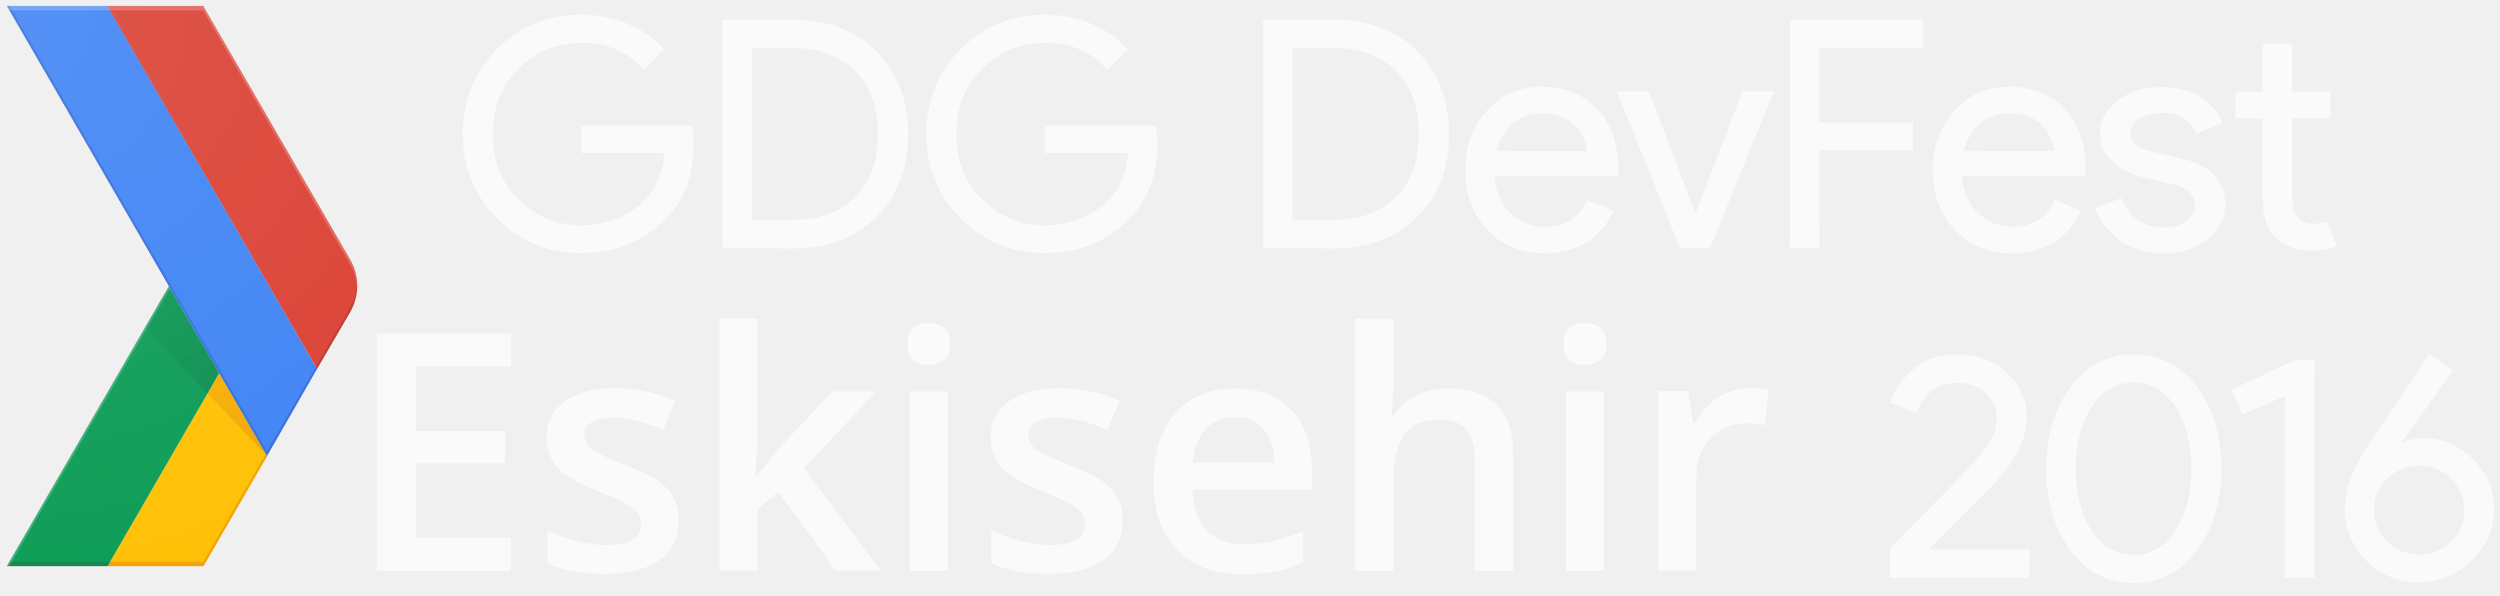
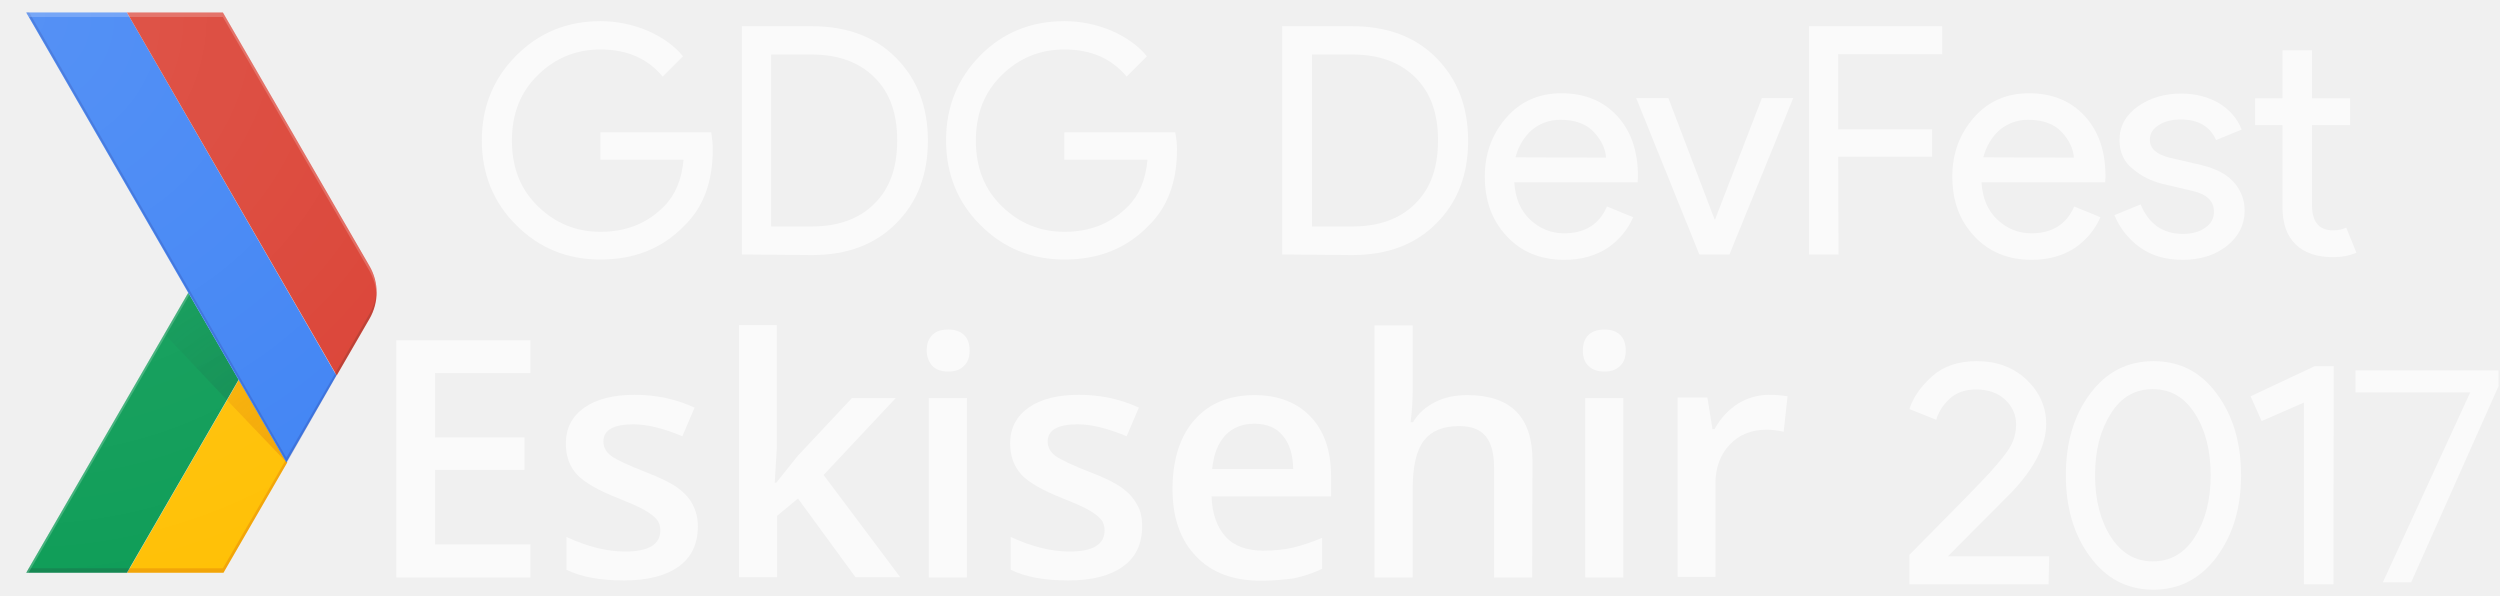
- <svg xmlns="http://www.w3.org/2000/svg" version="1.1" id="Layer_4" x="0px" y="0px" viewBox="114 297 839 200" style="enable-background:new 114 297 839 200;" xml:space="preserve">
+ <svg xmlns="http://www.w3.org/2000/svg" version="1.1" id="Layer_4" x="0px" y="0px" viewBox="207 -0.6 839 200" style="enable-background:new 207 -0.6 839 200;" xml:space="preserve">
  <style type="text/css">
	.st0{fill:none;}
	.st1{fill:#FFC107;}
	.st2{fill:#0F9D58;}
	.st3{opacity:0.2;fill:#BF360C;enable-background:new    ;}
	.st4{opacity:0.2;fill:#263238;enable-background:new    ;}
	.st5{opacity:0.2;fill:#FFFFFF;enable-background:new    ;}
	.st6{fill:url(#XMLID_3_);}
	.st7{fill:url(#XMLID_5_);}
	.st8{fill:#4285F4;}
	.st9{fill:#DB4437;}
	.st10{opacity:0.2;fill:#1A237E;enable-background:new    ;}
	.st11{opacity:0.2;fill:#3E2723;enable-background:new    ;}
	.st12{fill:url(#XMLID_6_);}
	.st13{fill:#FAFAFA;}
+ 	.st14{enable-background:new    ;}
</style>
  <g id="XMLID_60_">
    <g id="XMLID_61_">
      <g id="XMLID_62_">
-         <path id="XMLID_106_" class="st0" d="M231.5,384.1L182.2,299h-65.9l54.3,94l-54.3,94h65.9l49.3-85.2     C234.6,396.4,234.6,389.6,231.5,384.1z" />
-         <path id="XMLID_105_" class="st1" d="M203.2,449.2l-15.6-27L150.1,487h32.2l21.4-37L203.2,449.2z" />
-         <path id="XMLID_104_" class="st0" d="M231.5,384.1L182.2,299h-65.9l54.3,94l-54.3,94h65.9l49.3-85.2     C234.6,396.4,234.6,389.6,231.5,384.1z" />
-         <path id="XMLID_103_" class="st2" d="M170.7,393l16.9,29.2L150.1,487h-33.8L170.7,393z" />
-         <path id="XMLID_102_" class="st0" d="M231.5,384.1L182.2,299h-65.9l54.3,94l-54.3,94h65.9l49.3-85.2     C234.6,396.4,234.6,389.6,231.5,384.1z" />
-         <path id="XMLID_101_" class="st3" d="M182.2,485.5h-31.3l-0.8,1.5h32.2l21.4-37l-0.5-0.8L182.2,485.5z" />
-         <path id="XMLID_100_" class="st0" d="M231.5,384.1L182.2,299h-65.9l54.3,94l-54.3,94h65.9l49.3-85.2     C234.6,396.4,234.6,389.6,231.5,384.1z" />
-         <path id="XMLID_99_" class="st4" d="M117.2,485.5l-0.8,1.5h33.8l0.8-1.5H117.2z" />
-         <path id="XMLID_98_" class="st0" d="M231.5,384.1L182.2,299h-65.9l54.3,94l-54.3,94h65.9l49.3-85.2     C234.6,396.4,234.6,389.6,231.5,384.1z" />
-         <path id="XMLID_96_" class="st5" d="M116.3,487h0.8l54-93.3l-0.5-0.8L116.3,487z" />
-         <path id="XMLID_94_" class="st0" d="M231.5,384.1L182.2,299h-65.9l54.3,94l-54.3,94h65.9l49.3-85.2     C234.6,396.4,234.6,389.6,231.5,384.1z" />
-         <radialGradient id="XMLID_3_" cx="203.402" cy="2422.106" r="65.025" gradientTransform="matrix(1 0 0 -1 0 2871.46)" gradientUnits="userSpaceOnUse">
+         <path id="XMLID_106_" class="st0" d="M331,88.7L281.8,3.6h-65.9l54.3,94l-54.3,94h65.9l49.3-85.2C334.1,101,334.1,94.2,331,88.7z     " />
+         <path id="XMLID_105_" class="st1" d="M302.8,153.8l-15.6-27l-37.5,64.8H282l21.4-37L302.8,153.8z" />
+         <path id="XMLID_104_" class="st0" d="M331,88.7L281.8,3.6h-65.9l54.3,94l-54.3,94h65.9l49.3-85.2C334.1,101,334.1,94.2,331,88.7z     " />
+         <path id="XMLID_103_" class="st2" d="M270.2,97.6l16.9,29.2l-37.5,64.8h-33.8L270.2,97.6z" />
+         <path id="XMLID_102_" class="st0" d="M331,88.7L281.8,3.6h-65.9l54.3,94l-54.3,94h65.9l49.3-85.2C334.1,101,334.1,94.2,331,88.7z     " />
+         <path id="XMLID_101_" class="st3" d="M281.8,190.1h-31.3l-0.8,1.5H282l21.4-37l-0.5-0.8L281.8,190.1z" />
+         <path id="XMLID_100_" class="st0" d="M331,88.7L281.8,3.6h-65.9l54.3,94l-54.3,94h65.9l49.3-85.2C334.1,101,334.1,94.2,331,88.7z     " />
+         <path id="XMLID_99_" class="st4" d="M216.8,190.1l-0.8,1.5h33.8l0.8-1.5H216.8z" />
+         <path id="XMLID_98_" class="st0" d="M331,88.7L281.8,3.6h-65.9l54.3,94l-54.3,94h65.9l49.3-85.2C334.1,101,334.1,94.2,331,88.7z" />
+         <path id="XMLID_96_" class="st5" d="M215.8,191.6h0.8l54-93.3l-0.5-0.8L215.8,191.6z" />
+         <path id="XMLID_94_" class="st0" d="M331,88.7L281.8,3.6h-65.9l54.3,94l-54.3,94h65.9l49.3-85.2C334.1,101,334.1,94.2,331,88.7z" />
+         <radialGradient id="XMLID_3_" cx="302.952" cy="-2520.796" r="65.025" gradientTransform="matrix(1 0 0 1 0 2674.75)" gradientUnits="userSpaceOnUse">
          <stop offset="0" style="stop-color:#BF360C;stop-opacity:0.2" />
          <stop offset="1" style="stop-color:#BF360C;stop-opacity:2.000000e-02" />
        </radialGradient>
-         <path id="XMLID_92_" class="st6" d="M203.7,450l-16.1-27.7l-3.9,6.8L203.7,450z" />
-         <path id="XMLID_90_" class="st0" d="M231.5,384.1L182.2,299h-65.9l54.3,94l-54.3,94h65.9l49.3-85.2     C234.6,396.4,234.6,389.6,231.5,384.1z" />
-         <radialGradient id="XMLID_5_" cx="203.217" cy="2421.694" r="65.553" gradientTransform="matrix(1 0 0 -1 0 2871.46)" gradientUnits="userSpaceOnUse">
+         <path id="XMLID_92_" class="st6" d="M303.2,154.6l-16.1-27.7l-3.9,6.8L303.2,154.6z" />
+         <path id="XMLID_90_" class="st0" d="M331,88.7L281.8,3.6h-65.9l54.3,94l-54.3,94h65.9l49.3-85.2C334.1,101,334.1,94.2,331,88.7z" />
+         <radialGradient id="XMLID_5_" cx="302.767" cy="-2520.384" r="65.553" gradientTransform="matrix(1 0 0 1 0 2674.75)" gradientUnits="userSpaceOnUse">
          <stop offset="0" style="stop-color:#263238;stop-opacity:0.2" />
          <stop offset="1" style="stop-color:#263238;stop-opacity:2.000000e-02" />
        </radialGradient>
-         <path id="XMLID_89_" class="st7" d="M183.6,429l3.9-6.8L170.7,393l-8,13.9L183.6,429z" />
-         <path id="XMLID_88_" class="st0" d="M231.5,384.1L182.2,299h-65.9l54.3,94l-54.3,94h65.9l49.3-85.2     C234.6,396.4,234.6,389.6,231.5,384.1z" />
+         <path id="XMLID_89_" class="st7" d="M283.1,133.6l3.9-6.8l-16.8-29.2l-8,13.9L283.1,133.6z" />
+         <path id="XMLID_88_" class="st0" d="M331,88.7L281.8,3.6h-65.9l54.3,94l-54.3,94h65.9l49.3-85.2C334.1,101,334.1,94.2,331,88.7z" />
        <g id="XMLID_85_">
          <g id="XMLID_86_">
-             <path id="XMLID_87_" class="st8" d="M150.1,299h-33.8l87.3,151l16.8-29.2L150.1,299z" />
+             <path id="XMLID_87_" class="st8" d="M249.6,3.6h-33.8l87.3,151l16.8-29.2L249.6,3.6z" />
          </g>
        </g>
-         <path id="XMLID_84_" class="st0" d="M231.5,384.1L182.2,299h-65.9l54.3,94l-54.3,94h65.9l49.3-85.2     C234.6,396.4,234.6,389.6,231.5,384.1z" />
-         <path id="XMLID_83_" class="st9" d="M231.5,401.8c3.2-5.5,3.2-12.2,0-17.7L182.2,299h-32.2l70.4,121.8L231.5,401.8z" />
-         <path id="XMLID_82_" class="st0" d="M231.5,384.1L182.2,299h-65.9l54.3,94l-54.3,94h65.9l49.3-85.2     C234.6,396.4,234.6,389.6,231.5,384.1z" />
-         <path id="XMLID_71_" class="st10" d="M220.5,420.7l-0.4-0.8l-16.5,28.5L117.2,299h-0.8l87.3,151L220.5,420.7z" />
-         <path id="XMLID_69_" class="st0" d="M231.5,384.1L182.2,299h-65.9l54.3,94l-54.3,94h65.9l49.3-85.2     C234.6,396.4,234.6,389.6,231.5,384.1z" />
-         <path id="XMLID_67_" class="st5" d="M182.2,300.5l49.3,85.2c1.4,2.5,2.2,5.3,2.4,8.1c0.1-3.3-0.7-6.6-2.4-9.6L182.2,299h-65.9     l0.8,1.5H182.2z" />
-         <path id="XMLID_66_" class="st0" d="M231.5,384.1L182.2,299h-65.9l54.3,94l-54.3,94h65.9l49.3-85.2     C234.6,396.4,234.6,389.6,231.5,384.1z" />
-         <path id="XMLID_65_" class="st11" d="M220.5,420.7l10.9-18.9c1.7-2.9,2.4-6.3,2.4-9.6c-0.1,2.8-0.8,5.5-2.4,8.1L220,420     L220.5,420.7z" />
-         <path id="XMLID_64_" class="st0" d="M231.5,384.1L182.2,299h-65.9l54.3,94l-54.3,94h65.9l49.3-85.2     C234.6,396.4,234.6,389.6,231.5,384.1z" />
-         <radialGradient id="XMLID_6_" cx="114.852" cy="2571.029" r="197.366" gradientTransform="matrix(1 0 0 -1 0 2871.46)" gradientUnits="userSpaceOnUse">
+         <path id="XMLID_84_" class="st0" d="M331,88.7L281.8,3.6h-65.9l54.3,94l-54.3,94h65.9l49.3-85.2C334.1,101,334.1,94.2,331,88.7z" />
+         <path id="XMLID_83_" class="st9" d="M331,106.4c3.2-5.5,3.2-12.2,0-17.7L281.8,3.6h-32.2L320,125.4L331,106.4z" />
+         <path id="XMLID_82_" class="st0" d="M331,88.7L281.8,3.6h-65.9l54.3,94l-54.3,94h65.9l49.3-85.2C334.1,101,334.1,94.2,331,88.7z" />
+         <path id="XMLID_71_" class="st10" d="M320,125.3l-0.4-0.8L303.1,153L216.8,3.6H216l87.3,151L320,125.3z" />
+         <path id="XMLID_69_" class="st0" d="M331,88.7L281.8,3.6h-65.9l54.3,94l-54.3,94h65.9l49.3-85.2C334.1,101,334.1,94.2,331,88.7z" />
+         <path id="XMLID_67_" class="st5" d="M281.8,5.1L331,90.3c1.4,2.5,2.2,5.3,2.4,8.1c0.1-3.3-0.7-6.6-2.4-9.6L281.8,3.6h-65.9     l0.8,1.5H281.8L281.8,5.1z" />
+         <path id="XMLID_66_" class="st0" d="M331,88.7L281.8,3.6h-65.9l54.3,94l-54.3,94h65.9l49.3-85.2C334.1,101,334.1,94.2,331,88.7z" />
+         <path id="XMLID_65_" class="st11" d="M320,125.3l10.9-18.9c1.7-2.9,2.4-6.3,2.4-9.6c-0.1,2.8-0.8,5.5-2.4,8.1l-11.4,19.7     L320,125.3z" />
+         <path id="XMLID_64_" class="st0" d="M331,88.7L281.8,3.6h-65.9l54.3,94l-54.3,94h65.9l49.3-85.2C334.1,101,334.1,94.2,331,88.7z" />
+         <radialGradient id="XMLID_6_" cx="214.402" cy="-2669.719" r="197.366" gradientTransform="matrix(1 0 0 1 0 2674.75)" gradientUnits="userSpaceOnUse">
          <stop offset="0" style="stop-color:#FFFFFF;stop-opacity:0.1" />
          <stop offset="1" style="stop-color:#FFFFFF;stop-opacity:0" />
        </radialGradient>
-         <path id="XMLID_63_" class="st12" d="M231.5,384.1L182.2,299h-65.9l54.3,94l-54.3,94h65.9l49.3-85.2     C234.6,396.4,234.6,389.6,231.5,384.1z" />
+         <path id="XMLID_63_" class="st12" d="M331,88.7L281.8,3.6h-65.9l54.3,94l-54.3,94h65.9l49.3-85.2C334.1,101,334.1,94.2,331,88.7z     " />
      </g>
    </g>
  </g>
  <g id="XMLID_7_">
-     <path id="XMLID_2_" class="st13" d="M346.8,345c0,10.7-3.1,19.3-9.5,25.5c-7.2,7.5-16.6,11.4-28.2,11.4c-11.1,0-20.5-3.8-28.2-11.5   c-7.7-7.6-11.6-17.2-11.6-28.5c0-11.3,3.9-20.8,11.6-28.5s17.1-11.5,28.2-11.5c5.5,0,10.8,1.1,15.8,3.2c5,2.2,9,5,11.9,8.6   l-6.8,6.8c-5.1-6.1-12-9.1-20.9-9.1c-8,0-15.1,2.8-20.9,8.5c-5.9,5.7-8.8,13-8.8,22.1c0,9.1,2.9,16.4,8.8,22.1   c5.9,5.7,12.8,8.5,20.9,8.5c8.6,0,15.7-2.8,21.4-8.6c3.7-3.7,5.9-8.9,6.5-15.6h-27.9v-9.2h37.2C346.6,341.2,346.8,343.1,346.8,345   L346.8,345z" />
-     <path id="XMLID_4_" class="st13" d="M356.4,380.2v-76.6h23.5c11.7,0,21.2,3.5,28.3,10.7c7,7.1,10.6,16.3,10.6,27.7   c0,11.4-3.5,20.6-10.6,27.7c-7,7.1-16.4,10.7-28.3,10.7L356.4,380.2L356.4,380.2z M366.3,370.8h13.6c8.8,0,15.9-2.5,21-7.6   c5.2-5.1,7.7-12.1,7.7-21.3c0-9.1-2.5-16.1-7.7-21.2s-12.2-7.6-21-7.6h-13.6C366.3,313,366.3,370.8,366.3,370.8z" />
-     <path id="XMLID_8_" class="st13" d="M502.4,345c0,10.7-3.1,19.3-9.5,25.5c-7.2,7.5-16.6,11.4-28.2,11.4c-11.1,0-20.5-3.8-28.2-11.5   c-7.7-7.6-11.6-17.2-11.6-28.5c0-11.3,3.9-20.8,11.6-28.5s17.1-11.5,28.2-11.5c5.5,0,10.8,1.1,15.8,3.2c5,2.2,9,5,11.9,8.6   l-6.8,6.8c-5.1-6.1-12-9.1-20.9-9.1c-8,0-15.1,2.8-20.9,8.5c-5.9,5.7-8.8,13-8.8,22.1c0,9.1,2.9,16.4,8.8,22.1   c5.9,5.7,12.8,8.5,20.9,8.5c8.6,0,15.7-2.8,21.4-8.6c3.7-3.7,5.9-8.9,6.5-15.6h-27.9v-9.2h37.2C502.2,341.2,502.4,343.1,502.4,345   L502.4,345z" />
-     <path id="XMLID_10_" class="st13" d="M537.9,380.2v-76.6h23.5c11.7,0,21.2,3.5,28.3,10.7c7,7.1,10.6,16.3,10.6,27.7   c0,11.4-3.5,20.6-10.6,27.7c-7,7.1-16.4,10.7-28.3,10.7L537.9,380.2L537.9,380.2z M547.8,370.8h13.6c8.8,0,15.9-2.5,21-7.6   c5.2-5.1,7.7-12.1,7.7-21.3c0-9.1-2.5-16.1-7.7-21.2c-5.2-5.1-12.2-7.6-21-7.6h-13.6C547.8,313,547.8,370.8,547.8,370.8z" />
-     <path id="XMLID_13_" class="st13" d="M632.4,382c-7.9,0-14.4-2.6-19.3-7.9c-5-5.3-7.4-11.9-7.4-20.1c0-7.6,2.4-14.2,7.2-19.7   c4.8-5.5,11-8.2,18.5-8.2c7.7,0,14,2.5,18.7,7.6c4.7,5.1,7,11.8,7,20.4l-0.1,1.9h-41.4c0.3,5.3,2.1,9.5,5.3,12.5   c3.2,3,7,4.6,11.4,4.6c7,0,11.8-3,14.4-9l8.8,3.6c-1.8,4.1-4.5,7.4-8.4,10.2C643,380.6,638.2,382,632.4,382L632.4,382z    M646.6,347.7c-0.2-3-1.6-5.9-4.1-8.6c-2.5-2.7-6.3-4.1-11.3-4.1c-3.6,0-6.8,1.2-9.5,3.4c-2.6,2.3-4.5,5.4-5.5,9.2L646.6,347.7   L646.6,347.7z" />
-     <path id="XMLID_16_" class="st13" d="M677.8,380.2l-21.2-52.5h10.8l15.5,40.7h0.2l15.7-40.7h10.5l-21.4,52.5L677.8,380.2   L677.8,380.2z" />
-     <path id="XMLID_18_" class="st13" d="M724.6,380.2h-9.9v-76.6h44.7v9.4h-34.9v25.2H756v9.2h-31.5L724.6,380.2L724.6,380.2z" />
-     <path id="XMLID_20_" class="st13" d="M789.3,382c-7.9,0-14.4-2.6-19.3-7.9c-5-5.3-7.4-11.9-7.4-20.1c0-7.6,2.4-14.2,7.2-19.7   c4.8-5.5,11-8.2,18.5-8.2c7.7,0,14,2.5,18.7,7.6c4.7,5.1,7,11.8,7,20.4l-0.1,1.9h-41.4c0.3,5.3,2.1,9.5,5.3,12.5   c3.2,3,7,4.6,11.4,4.6c7,0,11.8-3,14.4-9l8.8,3.6c-1.8,4.1-4.5,7.4-8.4,10.2C799.8,380.6,795,382,789.3,382L789.3,382z    M803.4,347.7c-0.2-3-1.6-5.9-4.1-8.6c-2.5-2.7-6.3-4.1-11.3-4.1c-3.6,0-6.8,1.2-9.5,3.4c-2.6,2.3-4.5,5.4-5.5,9.2L803.4,347.7   L803.4,347.7z" />
-     <path id="XMLID_27_" class="st13" d="M840,382c-5.9,0-10.7-1.5-14.5-4.3c-3.8-2.8-6.7-6.5-8.4-10.7l8.8-3.6   c2.7,6.6,7.5,9.9,14.2,9.9c3,0,5.6-0.7,7.5-2.1c2-1.4,2.9-3.1,2.9-5.4c0-3.4-2.3-5.8-7.1-6.9l-10.6-2.5c-3.3-0.9-6.6-2.4-9.5-4.9   c-3-2.3-4.5-5.6-4.5-9.7c0-4.6,2.1-8.4,6.2-11.3c4.1-2.9,9-4.3,14.6-4.3c4.6,0,8.8,1.1,12.4,3.1c3.6,2.2,6.3,5.1,7.8,9l-8.6,3.5   c-2-4.6-6-6.9-11.9-6.9c-2.9,0-5.4,0.6-7.3,1.9c-2,1.2-3,2.8-3,4.9c0,3,2.3,5,6.9,6.1l10.4,2.4c4.9,1.2,8.6,3.1,11,5.9   s3.5,6,3.5,9.4c0,4.7-2,8.6-5.8,11.7C851.1,380.4,846.1,382,840,382L840,382z" />
-     <path id="XMLID_29_" class="st13" d="M890.3,381.1c-5.5,0-9.7-1.5-12.6-4.4c-2.9-2.9-4.3-7-4.3-12.4v-27.5h-9.2v-9h9.2v-16.1h9.9   v16.1h12.8v9h-12.8v26.7c0,5.7,2.3,8.6,7,8.6c1.8,0,3.3-0.3,4.5-0.9l3.4,8.4C896.1,380.6,893.5,381.1,890.3,381.1L890.3,381.1z" />
-     <path id="XMLID_46_" class="st13" d="M795,490.9h-46.7V481c14-14.1,22.9-23.2,26.9-27.5c3.5-3.9,5.9-6.9,7-8.9   c1.2-2.1,1.9-4.5,1.9-7.5s-1.2-5.8-3.6-8.1c-2.4-2.3-5.7-3.5-9.8-3.5c-3.7,0-6.8,1.1-9,3.2s-3.7,4.5-4.4,7l-9-3.6   c1.2-3.8,3.7-7.5,7.6-11c3.8-3.4,8.8-5.1,15-5.1c6.8,0,12.3,2.1,16.7,6.2c4.3,4.1,6.6,9.1,6.6,14.9c0,7.1-3.9,14.8-11.6,22.9   l-21.4,21.5h34L795,490.9L795,490.9z" />
-     <path id="XMLID_48_" class="st13" d="M851.4,481.6c-5.4,7.3-12.5,11.1-21.3,11.1s-15.9-3.7-21.3-11.1c-5.4-7.3-8.1-16.4-8.1-27.3   c0-11,2.7-20.1,8.1-27.3c5.4-7.3,12.5-11,21.3-11s15.9,3.6,21.3,11c5.4,7.3,8.1,16.4,8.1,27.3S856.8,474.2,851.4,481.6z M830,483.2   c5.9,0,10.6-2.7,14.1-8.2c3.5-5.5,5.3-12.3,5.3-20.7s-1.8-15.3-5.3-20.7c-3.5-5.5-8.2-8.2-14.1-8.2c-6,0-10.7,2.7-14.1,8.2   c-3.5,5.5-5.3,12.3-5.3,20.7c0,8.3,1.8,15.2,5.3,20.7C819.5,480.5,824.2,483.2,830,483.2z" />
-     <path id="XMLID_51_" class="st13" d="M890.7,490.9h-9.9v-61l-14.2,6.2l-3.7-8.3l21.5-10.1h6.4L890.7,490.9L890.7,490.9L890.7,490.9   z" />
-     <path id="XMLID_53_" class="st13" d="M928.1,444.1c5.7,0,11,2.3,15.8,7c4.8,4.7,7.1,10.4,7.1,16.9c0,6.5-2.4,12.2-7.4,17.1   c-5,4.9-10.9,7.3-17.6,7.3c-7.2,0-13.3-2.4-18-7.4c-4.8-5-7.1-10.7-7.1-17c0-6.8,2.8-14.4,8.6-22.7l19.9-29.5l7.9,5.5l-17.4,24.2   l0.2,0.2C921.7,444.7,924.4,444.1,928.1,444.1L928.1,444.1z M925.9,483.1c4.1,0,7.7-1.5,10.7-4.3c2.9-2.8,4.4-6.4,4.4-10.6   c0-4.1-1.5-7.6-4.4-10.6c-2.9-2.9-6.6-4.3-10.7-4.3c-4.1,0-7.7,1.5-10.7,4.3c-3,2.9-4.5,6.4-4.5,10.6c0,4.2,1.5,7.7,4.4,10.6   C918.1,481.7,921.7,483.1,925.9,483.1z" />
+     <path id="XMLID_2_" class="st13" d="M446.2,49.6c0,10.7-3.1,19.3-9.5,25.5c-7.2,7.5-16.6,11.4-28.2,11.4   c-11.1,0-20.5-3.8-28.2-11.5c-7.7-7.6-11.6-17.2-11.6-28.5s3.9-20.8,11.6-28.5s17.1-11.5,28.2-11.5c5.5,0,10.8,1.1,15.8,3.2   c5,2.2,9,5,11.9,8.6l-6.8,6.8c-5.1-6.1-12-9.1-20.9-9.1c-8,0-15.1,2.8-20.9,8.5c-5.9,5.7-8.8,13-8.8,22.1s2.9,16.4,8.8,22.1   c5.9,5.7,12.8,8.5,20.9,8.5c8.6,0,15.7-2.8,21.4-8.6c3.7-3.7,5.9-8.9,6.5-15.6h-27.9v-9.2h37.2C446,45.8,446.2,47.7,446.2,49.6   L446.2,49.6z" />
+     <path id="XMLID_4_" class="st13" d="M456,84.8V8.2h23.5c11.7,0,21.2,3.5,28.3,10.7c7,7.1,10.6,16.3,10.6,27.7s-3.5,20.6-10.6,27.7   c-7,7.1-16.4,10.7-28.3,10.7L456,84.8L456,84.8z M465.8,75.4h13.6c8.8,0,15.9-2.5,21-7.6c5.2-5.1,7.7-12.1,7.7-21.3   c0-9.1-2.5-16.1-7.7-21.2s-12.2-7.6-21-7.6h-13.6C465.8,17.6,465.8,75.4,465.8,75.4z" />
+     <path id="XMLID_8_" class="st13" d="M602,49.6c0,10.7-3.1,19.3-9.5,25.5c-7.2,7.5-16.6,11.4-28.2,11.4c-11.1,0-20.5-3.8-28.2-11.5   c-7.7-7.6-11.6-17.2-11.6-28.5S528.4,25.7,536,18s17.1-11.5,28.2-11.5c5.5,0,10.8,1.1,15.8,3.2c5,2.2,9,5,11.9,8.6l-6.8,6.8   c-5.1-6.1-12-9.1-20.9-9.1c-8,0-15.1,2.8-20.9,8.5c-5.9,5.7-8.8,13-8.8,22.1s2.9,16.4,8.8,22.1c5.9,5.7,12.8,8.5,20.9,8.5   c8.6,0,15.7-2.8,21.4-8.6c3.7-3.7,5.9-8.9,6.5-15.6h-27.9v-9.2h37.2C601.8,45.8,602,47.7,602,49.6L602,49.6z" />
+     <path id="XMLID_10_" class="st13" d="M637.3,84.8V8.2h23.5c11.7,0,21.2,3.5,28.3,10.7c7,7.1,10.6,16.3,10.6,27.7   s-3.5,20.6-10.6,27.7c-7,7.1-16.4,10.7-28.3,10.7L637.3,84.8L637.3,84.8z M647.3,75.4h13.6c8.8,0,15.9-2.5,21-7.6   c5.2-5.1,7.7-12.1,7.7-21.3c0-9.1-2.5-16.1-7.7-21.2s-12.2-7.6-21-7.6h-13.6C647.3,17.6,647.3,75.4,647.3,75.4z" />
+     <path id="XMLID_13_" class="st13" d="M732,86.6c-7.9,0-14.4-2.6-19.3-7.9c-5-5.3-7.4-11.9-7.4-20.1c0-7.6,2.4-14.2,7.2-19.7   s11-8.2,18.5-8.2c7.7,0,14,2.5,18.7,7.6s7,11.8,7,20.4l-0.1,1.9h-41.4c0.3,5.3,2.1,9.5,5.3,12.5s7,4.6,11.4,4.6c7,0,11.8-3,14.4-9   l8.8,3.6c-1.8,4.1-4.5,7.4-8.4,10.2C742.5,85.2,737.8,86.6,732,86.6L732,86.6z M746,52.3c-0.2-3-1.6-5.9-4.1-8.6s-6.3-4.1-11.3-4.1   c-3.6,0-6.8,1.2-9.5,3.4c-2.6,2.3-4.5,5.4-5.5,9.2L746,52.3L746,52.3z" />
+     <path id="XMLID_16_" class="st13" d="M777.3,84.8l-21.2-52.5h10.8L782.4,73h0.2l15.7-40.7h10.5l-21.4,52.5H777.3L777.3,84.8z" />
+     <path id="XMLID_18_" class="st13" d="M824,84.8h-9.9V8.2h44.7v9.4h-34.9v25.2h31.5V52h-31.5L824,84.8L824,84.8z" />
+     <path id="XMLID_20_" class="st13" d="M888.9,86.6c-7.9,0-14.4-2.6-19.3-7.9c-5-5.3-7.4-11.9-7.4-20.1c0-7.6,2.4-14.2,7.2-19.7   c4.8-5.5,11-8.2,18.5-8.2c7.7,0,14,2.5,18.7,7.6s7,11.8,7,20.4l-0.1,1.9H872c0.3,5.3,2.1,9.5,5.3,12.5c3.2,3,7,4.6,11.4,4.6   c7,0,11.8-3,14.4-9l8.8,3.6c-1.8,4.1-4.5,7.4-8.4,10.2C899.4,85.2,894.5,86.6,888.9,86.6L888.9,86.6z M903,52.3   c-0.2-3-1.6-5.9-4.1-8.6s-6.3-4.1-11.3-4.1c-3.6,0-6.8,1.2-9.5,3.4c-2.6,2.3-4.5,5.4-5.5,9.2L903,52.3L903,52.3z" />
+     <path id="XMLID_27_" class="st13" d="M939.5,86.6c-5.9,0-10.7-1.5-14.5-4.3s-6.7-6.5-8.4-10.7l8.8-3.6c2.7,6.6,7.5,9.9,14.2,9.9   c3,0,5.6-0.7,7.5-2.1c2-1.4,2.9-3.1,2.9-5.4c0-3.4-2.3-5.8-7.1-6.9L932.3,61c-3.3-0.9-6.6-2.4-9.5-4.9c-3-2.3-4.5-5.6-4.5-9.7   c0-4.6,2.1-8.4,6.2-11.3s9-4.3,14.6-4.3c4.6,0,8.8,1.1,12.4,3.1c3.6,2.2,6.3,5.1,7.8,9l-8.6,3.5c-2-4.6-6-6.9-11.9-6.9   c-2.9,0-5.4,0.6-7.3,1.9c-2,1.2-3,2.8-3,4.9c0,3,2.3,5,6.9,6.1l10.4,2.4c4.9,1.2,8.6,3.1,11,5.9s3.5,6,3.5,9.4   c0,4.7-2,8.6-5.8,11.7C950.5,85,945.5,86.6,939.5,86.6L939.5,86.6z" />
+     <path id="XMLID_29_" class="st13" d="M989.9,85.7c-5.5,0-9.7-1.5-12.6-4.4s-4.3-7-4.3-12.4V41.4h-9.2v-9h9.2V16.3h9.9v16.1h12.8v9   h-12.8v26.7c0,5.7,2.3,8.6,7,8.6c1.8,0,3.3-0.3,4.5-0.9l3.4,8.4C995.5,85.2,993,85.7,989.9,85.7L989.9,85.7z" />
+     <path id="XMLID_46_" class="st13" d="M894.5,195.5h-46.7v-9.9c14-14.1,22.9-23.2,26.9-27.5c3.5-3.9,5.9-6.9,7-8.9   c1.2-2.1,1.9-4.5,1.9-7.5s-1.2-5.8-3.6-8.1s-5.7-3.5-9.8-3.5c-3.7,0-6.8,1.1-9,3.2c-2.2,2.1-3.7,4.5-4.4,7l-9-3.6   c1.2-3.8,3.7-7.5,7.6-11c3.8-3.4,8.8-5.1,15-5.1c6.8,0,12.3,2.1,16.7,6.2c4.3,4.1,6.6,9.1,6.6,14.9c0,7.1-3.9,14.8-11.6,22.9   l-21.4,21.5h34L894.5,195.5L894.5,195.5z" />
+     <path id="XMLID_48_" class="st13" d="M951,186.2c-5.4,7.3-12.5,11.1-21.3,11.1s-15.9-3.7-21.3-11.1c-5.4-7.3-8.1-16.4-8.1-27.3   c0-11,2.7-20.1,8.1-27.3c5.4-7.3,12.5-11,21.3-11s15.9,3.6,21.3,11c5.4,7.3,8.1,16.4,8.1,27.3S956.4,178.8,951,186.2z M929.5,187.8   c5.9,0,10.6-2.7,14.1-8.2s5.3-12.3,5.3-20.7s-1.8-15.3-5.3-20.7c-3.5-5.5-8.2-8.2-14.1-8.2c-6,0-10.7,2.7-14.1,8.2   c-3.5,5.5-5.3,12.3-5.3,20.7c0,8.3,1.8,15.2,5.3,20.7C919,185.1,923.6,187.8,929.5,187.8z" />
+     <path id="XMLID_51_" class="st13" d="M990.1,195.5h-9.9v-61l-14.2,6.2l-3.7-8.3l21.5-10.1h6.4L990.1,195.5L990.1,195.5L990.1,195.5   z" />
    <g>
-       <path class="st13" d="M285.5,488.6h-45V409h45v11h-32v21.6h30v10.9h-30v25h32V488.6z" />
-       <path class="st13" d="M341.8,471.4c0,5.9-2.1,10.4-6.4,13.5c-4.3,3.1-10.4,4.7-18.4,4.7c-8,0-14.5-1.2-19.3-3.6v-11    c7.1,3.3,13.7,4.9,19.7,4.9c7.9,0,11.8-2.4,11.8-7.1c0-1.5-0.4-2.8-1.3-3.8c-0.9-1-2.3-2.1-4.3-3.2c-2-1.1-4.8-2.3-8.3-3.7    c-6.9-2.7-11.6-5.4-14.1-8.1s-3.7-6.2-3.7-10.4c0-5.1,2.1-9.1,6.2-12s9.8-4.3,16.9-4.3c7.1,0,13.8,1.4,20.1,4.3l-4.1,9.6    c-6.5-2.7-11.9-4-16.4-4c-6.7,0-10.1,1.9-10.1,5.8c0,1.9,0.9,3.5,2.6,4.8c1.8,1.3,5.6,3.1,11.5,5.4c5,1.9,8.6,3.7,10.8,5.3    c2.2,1.6,3.9,3.4,5,5.5S341.8,468.5,341.8,471.4z" />
-       <path class="st13" d="M367.9,456.8l7.2-9l18.2-19.4h14.7l-24.2,25.8l25.7,34.3h-15l-19.3-26.4l-7,5.8v20.6h-12.7v-84.6h12.7v41.3    l-0.7,11.6H367.9z" />
-       <path class="st13" d="M418.5,412.5c0-2.3,0.6-4,1.9-5.3s3-1.8,5.4-1.8c2.2,0,4,0.6,5.2,1.8c1.3,1.2,1.9,3,1.9,5.3    c0,2.2-0.6,3.9-1.9,5.1c-1.3,1.3-3,1.9-5.2,1.9c-2.3,0-4.1-0.6-5.4-1.9C419.2,416.4,418.5,414.6,418.5,412.5z M432.1,488.6h-12.8    v-60.2h12.8V488.6z" />
-       <path class="st13" d="M490.8,471.4c0,5.9-2.1,10.4-6.4,13.5c-4.3,3.1-10.4,4.7-18.4,4.7c-8,0-14.5-1.2-19.3-3.6v-11    c7.1,3.3,13.7,4.9,19.7,4.9c7.9,0,11.8-2.4,11.8-7.1c0-1.5-0.4-2.8-1.3-3.8c-0.9-1-2.3-2.1-4.3-3.2c-2-1.1-4.8-2.3-8.3-3.7    c-6.9-2.7-11.6-5.4-14.1-8.1c-2.4-2.7-3.7-6.2-3.7-10.4c0-5.1,2.1-9.1,6.2-12s9.8-4.3,16.9-4.3c7.1,0,13.8,1.4,20.1,4.3l-4.1,9.6    c-6.5-2.7-11.9-4-16.4-4c-6.7,0-10.1,1.9-10.1,5.8c0,1.9,0.9,3.5,2.6,4.8c1.8,1.3,5.6,3.1,11.5,5.4c5,1.9,8.6,3.7,10.8,5.3    s3.9,3.4,5,5.5C490.2,466,490.8,468.5,490.8,471.4z" />
-       <path class="st13" d="M530.9,489.7c-9.4,0-16.7-2.7-21.9-8.2c-5.3-5.5-7.9-13-7.9-22.5c0-9.8,2.4-17.6,7.3-23.2s11.6-8.4,20.2-8.4    c7.9,0,14.2,2.4,18.8,7.2c4.6,4.8,6.9,11.5,6.9,19.9v6.9h-40.1c0.2,5.8,1.8,10.3,4.7,13.5s7.2,4.7,12.6,4.7c3.6,0,6.9-0.3,9.9-1    s6.4-1.8,9.9-3.3v10.4c-3.1,1.5-6.3,2.5-9.5,3.2C538.6,489.3,535,489.7,530.9,489.7z M528.5,437c-4.1,0-7.3,1.3-9.8,3.9    c-2.4,2.6-3.9,6.3-4.4,11.3h27.3c-0.1-5-1.3-8.7-3.6-11.3C535.8,438.3,532.6,437,528.5,437z" />
-       <path class="st13" d="M621.7,488.6h-12.8v-37c0-4.6-0.9-8.1-2.8-10.4s-4.8-3.4-8.9-3.4c-5.4,0-9.3,1.6-11.8,4.8    c-2.5,3.2-3.8,8.6-3.8,16.1v29.9h-12.8v-84.6h12.8v21.5c0,3.4-0.2,7.1-0.7,11h0.8c1.7-2.9,4.2-5.1,7.3-6.7    c3.1-1.6,6.7-2.4,10.9-2.4c14.6,0,21.9,7.3,21.9,22V488.6z" />
-       <path class="st13" d="M638.7,412.5c0-2.3,0.6-4,1.9-5.3c1.3-1.2,3-1.8,5.4-1.8c2.2,0,4,0.6,5.2,1.8c1.3,1.2,1.9,3,1.9,5.3    c0,2.2-0.6,3.9-1.9,5.1c-1.3,1.3-3,1.9-5.2,1.9c-2.3,0-4.1-0.6-5.4-1.9C639.3,416.4,638.7,414.6,638.7,412.5z M652.3,488.6h-12.8    v-60.2h12.8V488.6z" />
-       <path class="st13" d="M701.1,427.3c2.6,0,4.7,0.2,6.4,0.5l-1.3,11.9c-1.8-0.4-3.7-0.7-5.7-0.7c-5.1,0-9.3,1.7-12.4,5    s-4.8,7.7-4.8,13v31.4h-12.8v-60.2h10l1.7,10.6h0.7c2-3.6,4.6-6.4,7.8-8.5C693.9,428.4,697.4,427.3,701.1,427.3z" />
+       <path class="st13" d="M385,193.2h-45v-79.6h45v11h-32v21.6h30v10.9h-30v25h32V193.2z" />
+       <path class="st13" d="M441.2,176c0,5.9-2.1,10.4-6.4,13.5c-4.3,3.1-10.4,4.7-18.4,4.7s-14.5-1.2-19.3-3.6v-11    c7.1,3.3,13.7,4.9,19.7,4.9c7.9,0,11.8-2.4,11.8-7.1c0-1.5-0.4-2.8-1.3-3.8s-2.3-2.1-4.3-3.2s-4.8-2.3-8.3-3.7    c-6.9-2.7-11.6-5.4-14.1-8.1s-3.7-6.2-3.7-10.4c0-5.1,2.1-9.1,6.2-12c4.1-2.9,9.8-4.3,16.9-4.3s13.8,1.4,20.1,4.3l-4.1,9.6    c-6.5-2.7-11.9-4-16.4-4c-6.7,0-10.1,1.9-10.1,5.8c0,1.9,0.9,3.5,2.6,4.8c1.8,1.3,5.6,3.1,11.5,5.4c5,1.9,8.6,3.7,10.8,5.3    s3.9,3.4,5,5.5S441.2,173.1,441.2,176z" />
+       <path class="st13" d="M467.5,161.4l7.2-9l18.2-19.4h14.7l-24.2,25.8l25.7,34.3h-15l-19.3-26.4l-7,5.8v20.6H455v-84.6h12.7v41.3    l-0.7,11.6L467.5,161.4L467.5,161.4z" />
+       <path class="st13" d="M518,117.1c0-2.3,0.6-4,1.9-5.3s3-1.8,5.4-1.8c2.2,0,4,0.6,5.2,1.8c1.3,1.2,1.9,3,1.9,5.3    c0,2.2-0.6,3.9-1.9,5.1c-1.3,1.3-3,1.9-5.2,1.9c-2.3,0-4.1-0.6-5.4-1.9C518.8,121,518,119.2,518,117.1z M531.5,193.2h-12.8V133    h12.8V193.2z" />
+       <path class="st13" d="M590.3,176c0,5.9-2.1,10.4-6.4,13.5s-10.4,4.7-18.4,4.7s-14.5-1.2-19.3-3.6v-11c7.1,3.3,13.7,4.9,19.7,4.9    c7.9,0,11.8-2.4,11.8-7.1c0-1.5-0.4-2.8-1.3-3.8c-0.9-1-2.3-2.1-4.3-3.2s-4.8-2.3-8.3-3.7c-6.9-2.7-11.6-5.4-14.1-8.1    c-2.4-2.7-3.7-6.2-3.7-10.4c0-5.1,2.1-9.1,6.2-12c4.1-2.9,9.8-4.3,16.9-4.3c7.1,0,13.8,1.4,20.1,4.3l-4.1,9.6    c-6.5-2.7-11.9-4-16.4-4c-6.7,0-10.1,1.9-10.1,5.8c0,1.9,0.9,3.5,2.6,4.8c1.8,1.3,5.6,3.1,11.5,5.4c5,1.9,8.6,3.7,10.8,5.3    s3.9,3.4,5,5.5C589.8,170.6,590.3,173.1,590.3,176z" />
+       <path class="st13" d="M630.3,194.3c-9.4,0-16.7-2.7-21.9-8.2c-5.3-5.5-7.9-13-7.9-22.5c0-9.8,2.4-17.6,7.3-23.2    c4.9-5.6,11.6-8.4,20.2-8.4c7.9,0,14.2,2.4,18.8,7.2s6.9,11.5,6.9,19.9v6.9h-40.1c0.2,5.8,1.8,10.3,4.7,13.5s7.2,4.7,12.6,4.7    c3.6,0,6.9-0.3,9.9-1s6.4-1.8,9.9-3.3v10.4c-3.1,1.5-6.3,2.5-9.5,3.2C638,193.9,634.5,194.3,630.3,194.3z M628,141.6    c-4.1,0-7.3,1.3-9.8,3.9c-2.4,2.6-3.9,6.3-4.4,11.3H641c-0.1-5-1.3-8.7-3.6-11.3C635.3,142.9,632,141.6,628,141.6z" />
+       <path class="st13" d="M721.2,193.2h-12.8v-37c0-4.6-0.9-8.1-2.8-10.4c-1.9-2.3-4.8-3.4-8.9-3.4c-5.4,0-9.3,1.6-11.8,4.8    s-3.8,8.6-3.8,16.1v29.9h-12.8v-84.6h12.8v21.5c0,3.4-0.2,7.1-0.7,11h0.8c1.7-2.9,4.2-5.1,7.3-6.7s6.7-2.4,10.9-2.4    c14.6,0,21.9,7.3,21.9,22L721.2,193.2L721.2,193.2z" />
+       <path class="st13" d="M738.2,117.1c0-2.3,0.6-4,1.9-5.3c1.3-1.2,3-1.8,5.4-1.8c2.2,0,4,0.6,5.2,1.8c1.3,1.2,1.9,3,1.9,5.3    c0,2.2-0.6,3.9-1.9,5.1c-1.3,1.3-3,1.9-5.2,1.9c-2.3,0-4.1-0.6-5.4-1.9C738.8,121,738.2,119.2,738.2,117.1z M751.8,193.2H739V133    h12.8V193.2z" />
+       <path class="st13" d="M800.5,131.9c2.6,0,4.7,0.2,6.4,0.5l-1.3,11.9c-1.8-0.4-3.7-0.7-5.7-0.7c-5.1,0-9.3,1.7-12.4,5    c-3.1,3.3-4.8,7.7-4.8,13V193H770v-60.2h10l1.7,10.6h0.7c2-3.6,4.6-6.4,7.8-8.5C793.3,133,797,131.9,800.5,131.9z" />
    </g>
  </g>
+   <rect x="993.6" y="119.9" class="st0" width="94.8" height="91.2" />
+   <g class="st14">
+     <path class="st13" d="M1045.6,128.8l-29.4,66h-9.5l29.3-63.7h-38.5v-7.4h48V128.8z" />
+   </g>
</svg>
